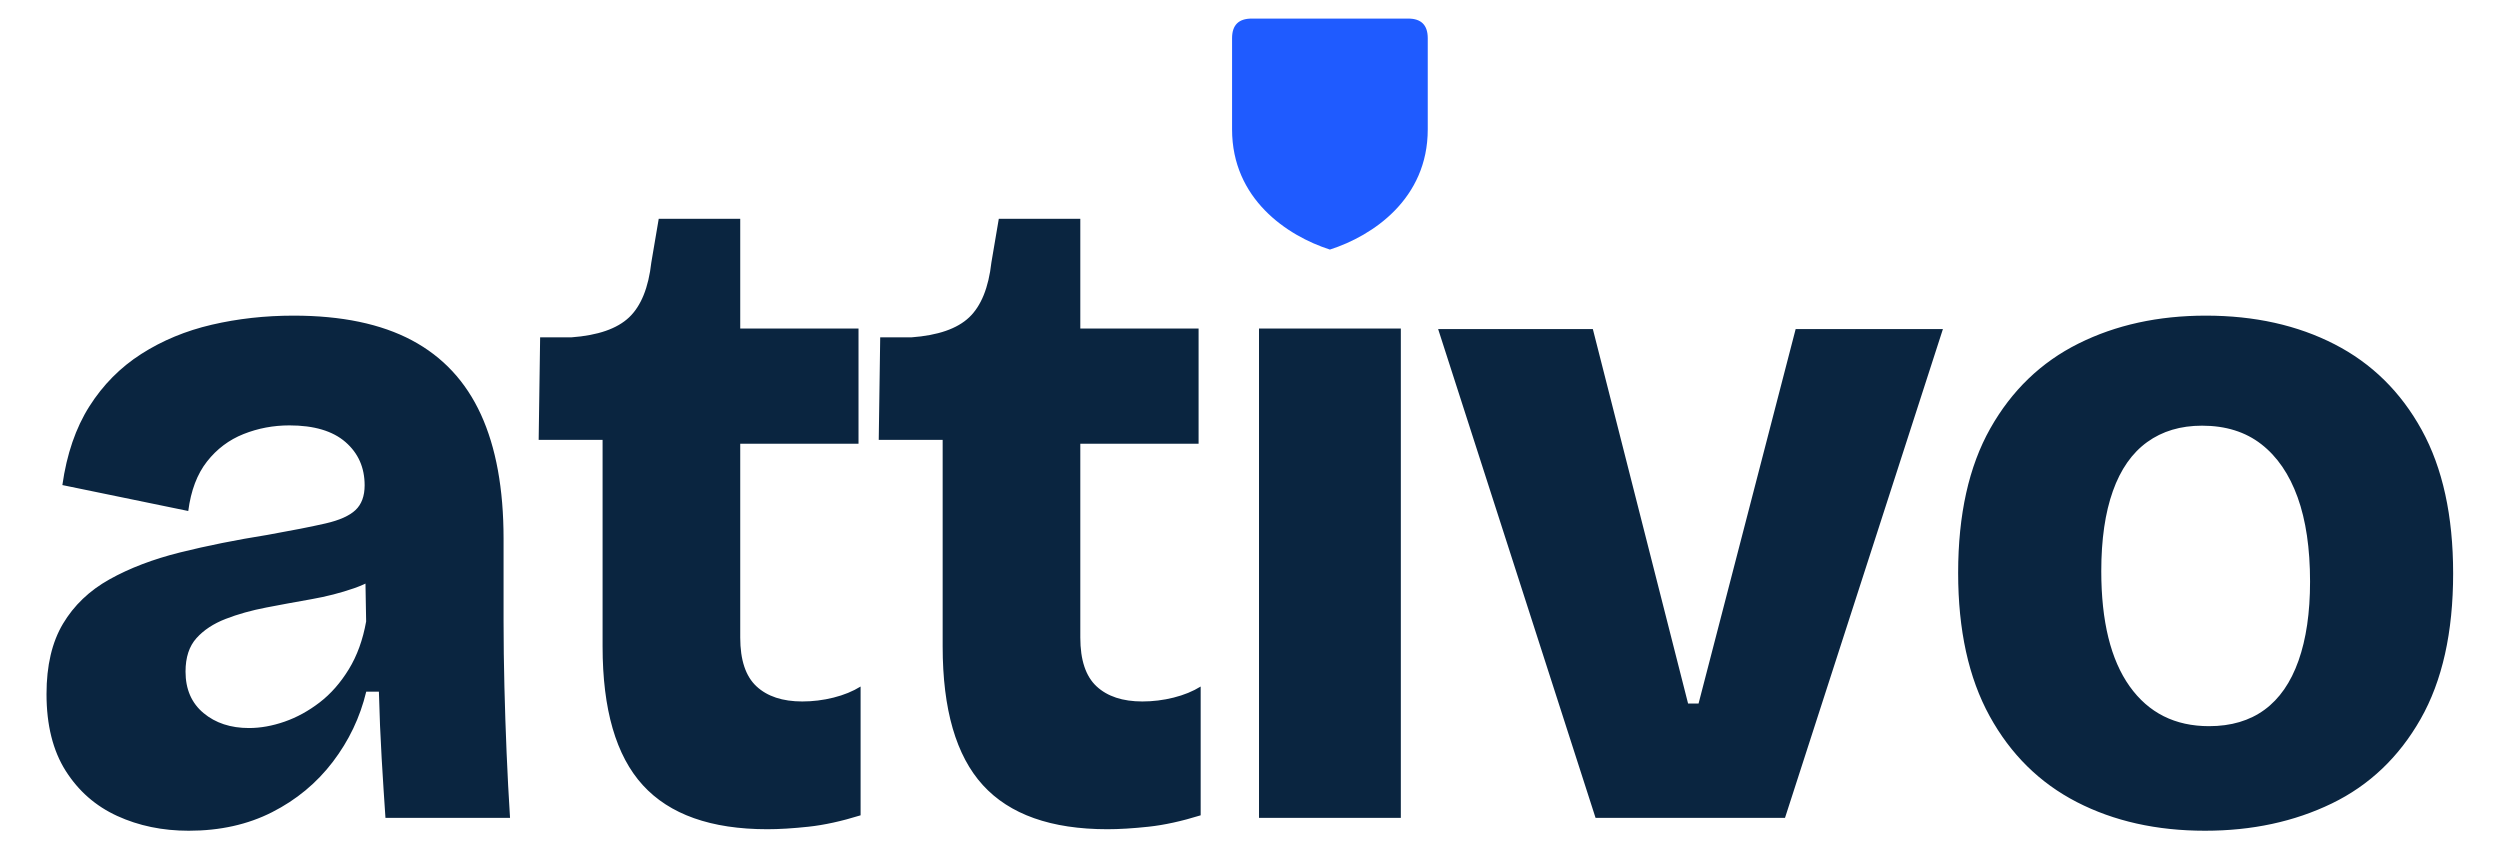
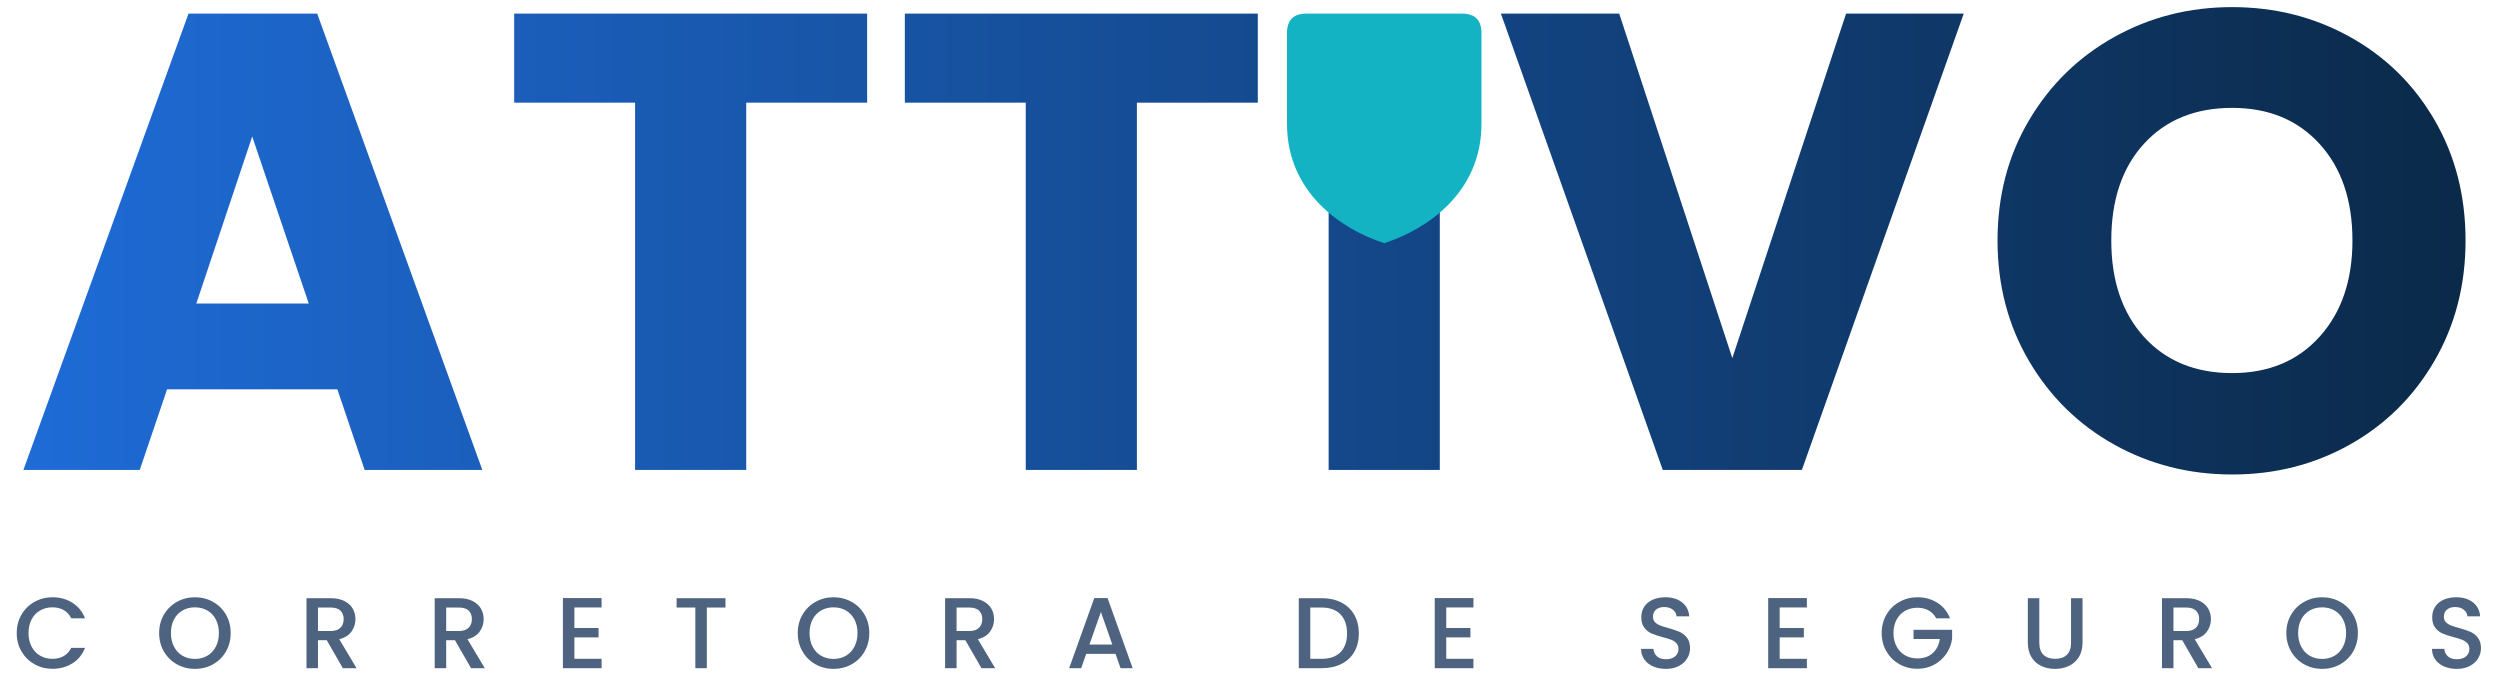
- <svg xmlns="http://www.w3.org/2000/svg" viewBox="-2.00 -88.02 268.90 91.02" width="269" height="91">
-   <path d="M18.23 1.387Q14.007 1.387 10.53 -0.207Q7.054 -1.801 4.99 -5.059Q2.926 -8.317 2.926 -13.323Q2.926 -17.915 4.699 -20.89Q6.471 -23.864 9.712 -25.672Q12.954 -27.48 17.289 -28.562Q21.625 -29.644 26.712 -30.454Q30.68 -31.164 32.942 -31.682Q35.203 -32.199 36.184 -33.128Q37.164 -34.057 37.164 -35.79Q37.164 -38.655 35.101 -40.446Q33.037 -42.238 29.065 -42.238Q26.474 -42.238 24.131 -41.306Q21.788 -40.374 20.198 -38.349Q18.608 -36.325 18.182 -33.024L4.633 -35.815Q5.337 -40.812 7.539 -44.285Q9.74 -47.758 13.129 -49.927Q16.518 -52.095 20.719 -53.073Q24.92 -54.05 29.513 -54.05Q37.263 -54.05 42.252 -51.394Q47.241 -48.738 49.678 -43.415Q52.116 -38.092 52.116 -30.046V-21.125Q52.119 -17.662 52.207 -14.115Q52.294 -10.569 52.441 -7.042Q52.588 -3.515 52.812 0.0H39.405Q39.199 -2.969 38.996 -6.415Q38.794 -9.861 38.699 -13.582H37.336Q36.342 -9.442 33.735 -6.022Q31.129 -2.602 27.201 -0.608Q23.273 1.387 18.23 1.387ZM24.719 -9.666Q26.575 -9.666 28.552 -10.354Q30.529 -11.043 32.326 -12.425Q34.124 -13.807 35.462 -15.994Q36.8 -18.18 37.326 -21.136L37.225 -26.881L39.621 -26.752Q38.194 -25.467 36.027 -24.712Q33.859 -23.958 31.423 -23.53Q28.987 -23.102 26.577 -22.637Q24.167 -22.173 22.202 -21.409Q20.238 -20.646 19.063 -19.339Q17.888 -18.032 17.888 -15.743Q17.888 -12.897 19.821 -11.281Q21.754 -9.666 24.719 -9.666Z M80.502 1.224Q71.427 1.224 67.1 -3.522Q62.773 -8.268 62.773 -18.449V-40.681H55.894L56.051 -51.713H59.405Q63.688 -52.027 65.624 -53.863Q67.561 -55.699 68.019 -59.779L68.815 -64.473H77.587V-52.66H90.317V-40.262H77.587V-19.4Q77.587 -15.779 79.335 -14.153Q81.083 -12.526 84.266 -12.526Q85.969 -12.526 87.627 -12.941Q89.285 -13.355 90.541 -14.133V-0.273Q87.457 0.682 84.946 0.953Q82.435 1.224 80.502 1.224Z M117.102 1.224Q108.027 1.224 103.7 -3.522Q99.373 -8.268 99.373 -18.449V-40.681H92.494L92.651 -51.713H96.005Q100.288 -52.027 102.224 -53.863Q104.161 -55.699 104.619 -59.779L105.415 -64.473H114.187V-52.66H126.917V-40.262H114.187V-19.4Q114.187 -15.779 115.935 -14.153Q117.683 -12.526 120.866 -12.526Q122.569 -12.526 124.227 -12.941Q125.885 -13.355 127.141 -14.133V-0.273Q124.057 0.682 121.546 0.953Q119.035 1.224 117.102 1.224Z M133.419 0.0V-52.66H148.683V0.0Z M169.64 0.0 152.699 -52.602H169.349L179.598 -12.301H180.725L191.175 -52.602H207.023L190.029 0.0Z M235.236 1.387Q227.426 1.387 221.433 -1.699Q215.44 -4.786 212.052 -10.952Q208.663 -17.118 208.663 -26.361Q208.663 -35.777 212.121 -41.906Q215.579 -48.035 221.609 -51.042Q227.64 -54.05 235.318 -54.05Q243.183 -54.05 249.181 -50.967Q255.179 -47.885 258.557 -41.743Q261.936 -35.601 261.936 -26.305Q261.936 -16.794 258.436 -10.639Q254.937 -4.483 248.88 -1.548Q242.823 1.387 235.236 1.387ZM235.665 -9.867Q239.223 -9.867 241.636 -11.632Q244.049 -13.398 245.293 -16.909Q246.537 -20.42 246.537 -25.425Q246.537 -30.793 245.197 -34.505Q243.857 -38.218 241.293 -40.212Q238.73 -42.207 234.911 -42.207Q231.45 -42.207 229.007 -40.442Q226.563 -38.676 225.315 -35.167Q224.067 -31.657 224.067 -26.554Q224.067 -18.443 227.121 -14.155Q230.175 -9.867 235.665 -9.867Z" fill="#0A2540" />
-   <path d="M130.52 -83.91 Q130.52 -86.02 132.63 -86.02 L149.48 -86.02 Q151.58 -86.02 151.58 -83.91 L151.58 -74.09 C151.58 -66.63 145.69 -62.65 141.05 -61.16 C136.42 -62.65 130.52 -66.63 130.52 -74.09 Z" fill="#1F5BFF" />
+ <svg xmlns="http://www.w3.org/2000/svg" viewBox="-2 -72.20 384.60 104.70" width="385" height="105">
+   <defs>
+     <linearGradient id="gw" x1="0" y1="0" x2="1" y2="0" gradientUnits="objectBoundingBox">
+       <stop offset="0" stop-color="#1E6BD6" />
+       <stop offset="1" stop-color="#0B2A4A" />
+     </linearGradient>
+   </defs>
+   <path d="M49.9 -12.4H23.7L19.5 0.0H1.6L27.0 -70.2H46.8L72.2 0.0H54.1ZM45.5 -25.6 36.8 -51.3 28.2 -25.6Z M131.4 -70.2V-56.5H112.8V0.0H95.7V-56.5H77.1V-70.2Z M191.5 -70.2V-56.5H172.9V0.0H155.8V-56.5H137.2V-70.2Z M219.5 -55.8V0.0H202.4V-55.8Z M300.1 -70.2 275.2 0.0H253.8L228.9 -70.2H247.1L264.5 -17.2L282.0 -70.2Z M305.3 -35.3Q305.3 -45.6 310.15 -53.8Q315.0 -62.0 323.25 -66.6Q331.5 -71.2 341.4 -71.2Q351.3 -71.2 359.55 -66.6Q367.8 -62.0 372.55 -53.8Q377.3 -45.6 377.3 -35.3Q377.3 -25.0 372.5 -16.75Q367.7 -8.5 359.5 -3.9Q351.3 0.7 341.4 0.7Q331.5 0.7 323.25 -3.9Q315.0 -8.5 310.15 -16.75Q305.3 -25.0 305.3 -35.3ZM359.9 -35.3Q359.9 -44.6 354.85 -50.15Q349.8 -55.7 341.4 -55.7Q332.9 -55.7 327.85 -50.2Q322.8 -44.7 322.8 -35.3Q322.8 -26.0 327.85 -20.45Q332.9 -14.9 341.4 -14.9Q349.8 -14.9 354.85 -20.5Q359.9 -26.1 359.9 -35.3Z" fill="url(#gw)" />
+   <path d="M195.99 -67.21 Q195.99 -70.20 198.98 -70.20 L222.92 -70.20 Q225.91 -70.20 225.91 -67.21 L225.91 -53.25 C225.91 -42.66 217.53 -37.01 210.95 -34.89 C204.37 -37.01 195.99 -42.66 195.99 -53.25 Z" fill="#14B3C4" />
+   <g transform="translate(0 30.50)">
+     <path d="M6.076 -10.912Q7.796 -10.912 9.137 -10.067Q10.478 -9.223 11.082 -7.673H8.959Q8.54 -8.525 7.796 -8.944Q7.053 -9.362 6.076 -9.362Q5.006 -9.362 4.17 -8.881Q3.333 -8.401 2.86 -7.502Q2.387 -6.603 2.387 -5.409Q2.387 -4.216 2.86 -3.317Q3.333 -2.418 4.17 -1.93Q5.006 -1.442 6.076 -1.442Q7.053 -1.442 7.796 -1.86Q8.54 -2.279 8.959 -3.131H11.082Q10.478 -1.581 9.137 -0.744Q7.796 0.093 6.076 0.093Q4.557 0.093 3.301 -0.612Q2.046 -1.317 1.31 -2.573Q0.574 -3.829 0.574 -5.409Q0.574 -6.99 1.31 -8.246Q2.046 -9.502 3.309 -10.207Q4.572 -10.912 6.076 -10.912Z M22.482 -5.409Q22.482 -6.99 23.218 -8.246Q23.955 -9.502 25.218 -10.207Q26.481 -10.912 27.985 -10.912Q29.504 -10.912 30.767 -10.207Q32.03 -9.502 32.759 -8.246Q33.487 -6.99 33.487 -5.409Q33.487 -3.829 32.759 -2.565Q32.03 -1.302 30.767 -0.597Q29.504 0.108 27.985 0.108Q26.481 0.108 25.218 -0.597Q23.955 -1.302 23.218 -2.565Q22.482 -3.829 22.482 -5.409ZM31.674 -5.409Q31.674 -6.603 31.201 -7.502Q30.728 -8.401 29.891 -8.881Q29.054 -9.362 27.985 -9.362Q26.915 -9.362 26.078 -8.881Q25.241 -8.401 24.768 -7.502Q24.296 -6.603 24.296 -5.409Q24.296 -4.216 24.768 -3.309Q25.241 -2.402 26.078 -1.914Q26.915 -1.426 27.985 -1.426Q29.054 -1.426 29.891 -1.914Q30.728 -2.402 31.201 -3.309Q31.674 -4.216 31.674 -5.409Z M50.746 0.0 48.266 -4.309H46.917V0.0H45.15V-10.772H48.87Q50.11 -10.772 50.971 -10.338Q51.831 -9.905 52.257 -9.176Q52.683 -8.447 52.683 -7.548Q52.683 -6.495 52.071 -5.634Q51.459 -4.774 50.188 -4.464L52.854 0.0ZM46.917 -5.72H48.87Q49.862 -5.72 50.366 -6.216Q50.87 -6.712 50.87 -7.548Q50.87 -8.386 50.374 -8.858Q49.878 -9.331 48.87 -9.331H46.917Z M70.469 0.0 67.989 -4.309H66.641V0.0H64.874V-10.772H68.594Q69.834 -10.772 70.694 -10.338Q71.554 -9.905 71.98 -9.176Q72.407 -8.447 72.407 -7.548Q72.407 -6.495 71.794 -5.634Q71.182 -4.774 69.911 -4.464L72.577 0.0ZM66.641 -5.72H68.594Q69.586 -5.72 70.089 -6.216Q70.593 -6.712 70.593 -7.548Q70.593 -8.386 70.097 -8.858Q69.601 -9.331 68.594 -9.331H66.641Z M86.364 -9.347V-6.184H90.084V-4.743H86.364V-1.442H90.549V0.0H84.597V-10.788H90.549V-9.347Z M109.606 -10.772V-9.331H106.738V0.0H104.971V-9.331H102.088V-10.772Z M120.726 -5.409Q120.726 -6.99 121.463 -8.246Q122.199 -9.502 123.462 -10.207Q124.725 -10.912 126.229 -10.912Q127.748 -10.912 129.011 -10.207Q130.274 -9.502 131.003 -8.246Q131.731 -6.99 131.731 -5.409Q131.731 -3.829 131.003 -2.565Q130.274 -1.302 129.011 -0.597Q127.748 0.108 126.229 0.108Q124.725 0.108 123.462 -0.597Q122.199 -1.302 121.463 -2.565Q120.726 -3.829 120.726 -5.409ZM129.918 -5.409Q129.918 -6.603 129.445 -7.502Q128.972 -8.401 128.135 -8.881Q127.298 -9.362 126.229 -9.362Q125.159 -9.362 124.322 -8.881Q123.485 -8.401 123.013 -7.502Q122.54 -6.603 122.54 -5.409Q122.54 -4.216 123.013 -3.309Q123.485 -2.402 124.322 -1.914Q125.159 -1.426 126.229 -1.426Q127.298 -1.426 128.135 -1.914Q128.972 -2.402 129.445 -3.309Q129.918 -4.216 129.918 -5.409Z M148.99 0.0 146.51 -4.309H145.161V0.0H143.394V-10.772H147.114Q148.354 -10.772 149.215 -10.338Q150.075 -9.905 150.501 -9.176Q150.927 -8.447 150.927 -7.548Q150.927 -6.495 150.315 -5.634Q149.703 -4.774 148.432 -4.464L151.098 0.0ZM145.161 -5.72H147.114Q148.106 -5.72 148.61 -6.216Q149.114 -6.712 149.114 -7.548Q149.114 -8.386 148.618 -8.858Q148.122 -9.331 147.114 -9.331H145.161Z M169.612 -2.201H165.102L164.327 0.0H162.482L166.342 -10.788H168.388L172.247 0.0H170.387ZM169.116 -3.643 167.365 -8.649 165.598 -3.643Z  M207.044 -5.348Q207.044 -3.704 206.338 -2.495Q205.633 -1.286 204.339 -0.643Q203.045 0.0 201.324 0.0H197.806V-10.772H201.324Q203.045 -10.772 204.339 -10.114Q205.633 -9.455 206.338 -8.223Q207.044 -6.99 207.044 -5.348ZM205.23 -5.348Q205.23 -7.223 204.223 -8.277Q203.215 -9.331 201.324 -9.331H199.573V-1.442H201.324Q203.215 -1.442 204.223 -2.465Q205.23 -3.487 205.23 -5.348Z M220.489 -9.347V-6.184H224.209V-4.743H220.489V-1.442H224.674V0.0H218.722V-10.788H224.674V-9.347Z  M250.465 -2.976H252.356Q252.418 -2.279 252.906 -1.829Q253.395 -1.379 254.278 -1.379Q255.193 -1.379 255.704 -1.821Q256.216 -2.263 256.216 -2.961Q256.216 -3.503 255.898 -3.844Q255.58 -4.185 255.107 -4.371Q254.635 -4.557 253.798 -4.774Q252.744 -5.053 252.085 -5.34Q251.426 -5.627 250.961 -6.231Q250.496 -6.835 250.496 -7.843Q250.496 -8.773 250.961 -9.47Q251.426 -10.168 252.263 -10.54Q253.1 -10.912 254.201 -10.912Q255.766 -10.912 256.766 -10.129Q257.766 -9.347 257.874 -7.982H255.921Q255.875 -8.572 255.363 -8.99Q254.852 -9.409 254.015 -9.409Q253.255 -9.409 252.775 -9.021Q252.294 -8.633 252.294 -7.905Q252.294 -7.409 252.596 -7.091Q252.899 -6.774 253.364 -6.588Q253.829 -6.401 254.635 -6.184Q255.704 -5.89 256.378 -5.595Q257.053 -5.301 257.525 -4.689Q257.998 -4.077 257.998 -3.054Q257.998 -2.232 257.556 -1.504Q257.115 -0.775 256.27 -0.333Q255.425 0.108 254.278 0.108Q253.193 0.108 252.325 -0.271Q251.457 -0.651 250.961 -1.349Q250.465 -2.046 250.465 -2.976Z M271.785 -9.347V-6.184H275.505V-4.743H271.785V-1.442H275.97V0.0H270.018V-10.788H275.97V-9.347Z M295.864 -7.673Q295.445 -8.479 294.701 -8.889Q293.957 -9.3 292.981 -9.3Q291.911 -9.3 291.074 -8.82Q290.237 -8.339 289.764 -7.456Q289.292 -6.572 289.292 -5.409Q289.292 -4.247 289.764 -3.356Q290.237 -2.465 291.074 -1.984Q291.911 -1.504 292.981 -1.504Q294.422 -1.504 295.321 -2.309Q296.22 -3.115 296.422 -4.495H292.376V-5.905H298.313V-4.526Q298.142 -3.271 297.421 -2.216Q296.701 -1.163 295.546 -0.535Q294.391 0.093 292.981 0.093Q291.462 0.093 290.206 -0.612Q288.951 -1.317 288.214 -2.573Q287.478 -3.829 287.478 -5.409Q287.478 -6.99 288.214 -8.246Q288.951 -9.502 290.214 -10.207Q291.477 -10.912 292.981 -10.912Q294.701 -10.912 296.042 -10.067Q297.383 -9.223 297.987 -7.673Z M311.727 -10.772V-3.906Q311.727 -2.681 312.371 -2.061Q313.014 -1.442 314.161 -1.442Q315.323 -1.442 315.967 -2.061Q316.61 -2.681 316.61 -3.906V-10.772H318.377V-3.937Q318.377 -2.619 317.803 -1.705Q317.23 -0.79 316.269 -0.341Q315.308 0.108 314.145 0.108Q312.983 0.108 312.03 -0.341Q311.076 -0.79 310.518 -1.705Q309.96 -2.619 309.96 -3.937V-10.772Z M336.194 0.0 333.714 -4.309H332.365V0.0H330.598V-10.772H334.318Q335.558 -10.772 336.418 -10.338Q337.279 -9.905 337.705 -9.176Q338.131 -8.447 338.131 -7.548Q338.131 -6.495 337.519 -5.634Q336.907 -4.774 335.636 -4.464L338.302 0.0ZM332.365 -5.72H334.318Q335.31 -5.72 335.814 -6.216Q336.318 -6.712 336.318 -7.548Q336.318 -8.386 335.822 -8.858Q335.326 -9.331 334.318 -9.331H332.365Z M349.732 -5.409Q349.732 -6.99 350.469 -8.246Q351.205 -9.502 352.468 -10.207Q353.731 -10.912 355.235 -10.912Q356.754 -10.912 358.017 -10.207Q359.28 -9.502 360.009 -8.246Q360.737 -6.99 360.737 -5.409Q360.737 -3.829 360.009 -2.565Q359.28 -1.302 358.017 -0.597Q356.754 0.108 355.235 0.108Q353.731 0.108 352.468 -0.597Q351.205 -1.302 350.469 -2.565Q349.732 -3.829 349.732 -5.409ZM358.924 -5.409Q358.924 -6.603 358.451 -7.502Q357.978 -8.401 357.141 -8.881Q356.304 -9.362 355.235 -9.362Q354.165 -9.362 353.328 -8.881Q352.491 -8.401 352.019 -7.502Q351.546 -6.603 351.546 -5.409Q351.546 -4.216 352.019 -3.309Q352.491 -2.402 353.328 -1.914Q354.165 -1.426 355.235 -1.426Q356.304 -1.426 357.141 -1.914Q357.978 -2.402 358.451 -3.309Q358.924 -4.216 358.924 -5.409Z M372.137 -2.976H374.028Q374.09 -2.279 374.578 -1.829Q375.067 -1.379 375.95 -1.379Q376.865 -1.379 377.376 -1.821Q377.888 -2.263 377.888 -2.961Q377.888 -3.503 377.57 -3.844Q377.252 -4.185 376.779 -4.371Q376.307 -4.557 375.47 -4.774Q374.416 -5.053 373.757 -5.34Q373.098 -5.627 372.633 -6.231Q372.168 -6.835 372.168 -7.843Q372.168 -8.773 372.633 -9.47Q373.098 -10.168 373.935 -10.54Q374.772 -10.912 375.873 -10.912Q377.438 -10.912 378.438 -10.129Q379.438 -9.347 379.546 -7.982H377.593Q377.547 -8.572 377.035 -8.99Q376.524 -9.409 375.687 -9.409Q374.927 -9.409 374.447 -9.021Q373.966 -8.633 373.966 -7.905Q373.966 -7.409 374.268 -7.091Q374.571 -6.774 375.036 -6.588Q375.501 -6.401 376.307 -6.184Q377.376 -5.89 378.05 -5.595Q378.725 -5.301 379.197 -4.689Q379.67 -4.077 379.67 -3.054Q379.67 -2.232 379.228 -1.504Q378.787 -0.775 377.942 -0.333Q377.097 0.108 375.95 0.108Q374.865 0.108 373.997 -0.271Q373.129 -0.651 372.633 -1.349Q372.137 -2.046 372.137 -2.976Z" fill="#4E6380" />
+   </g>
</svg>
